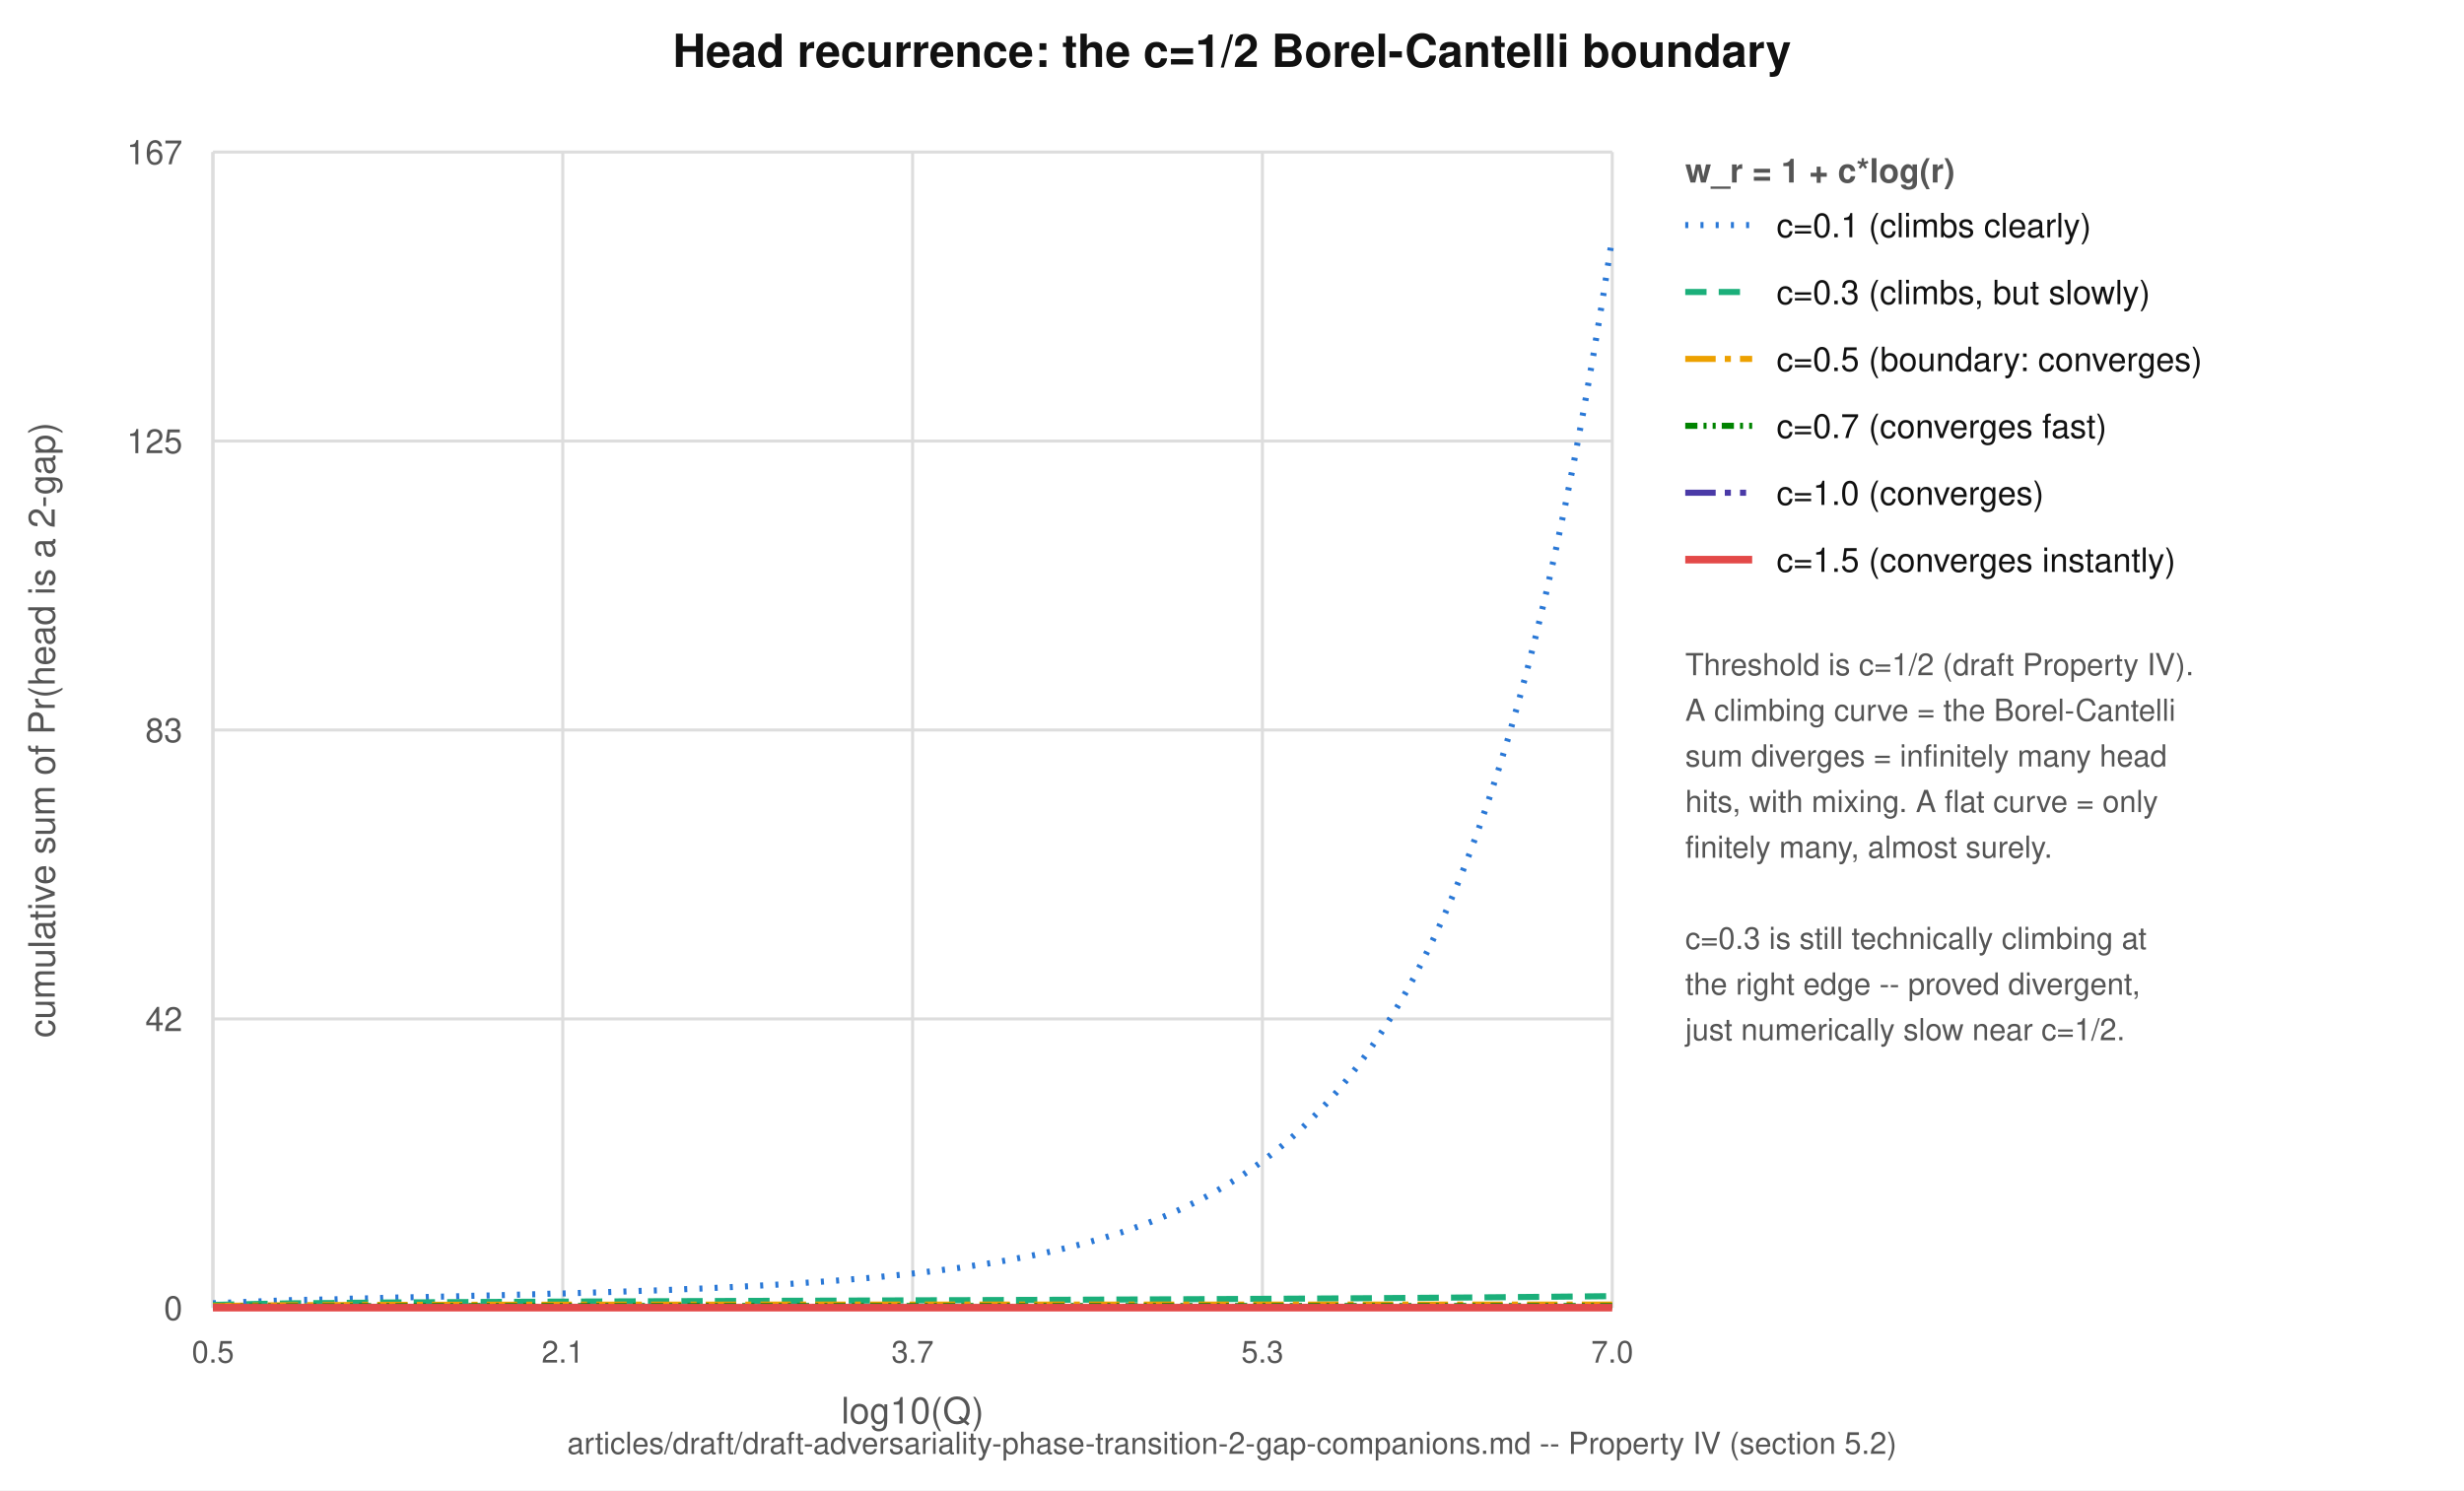
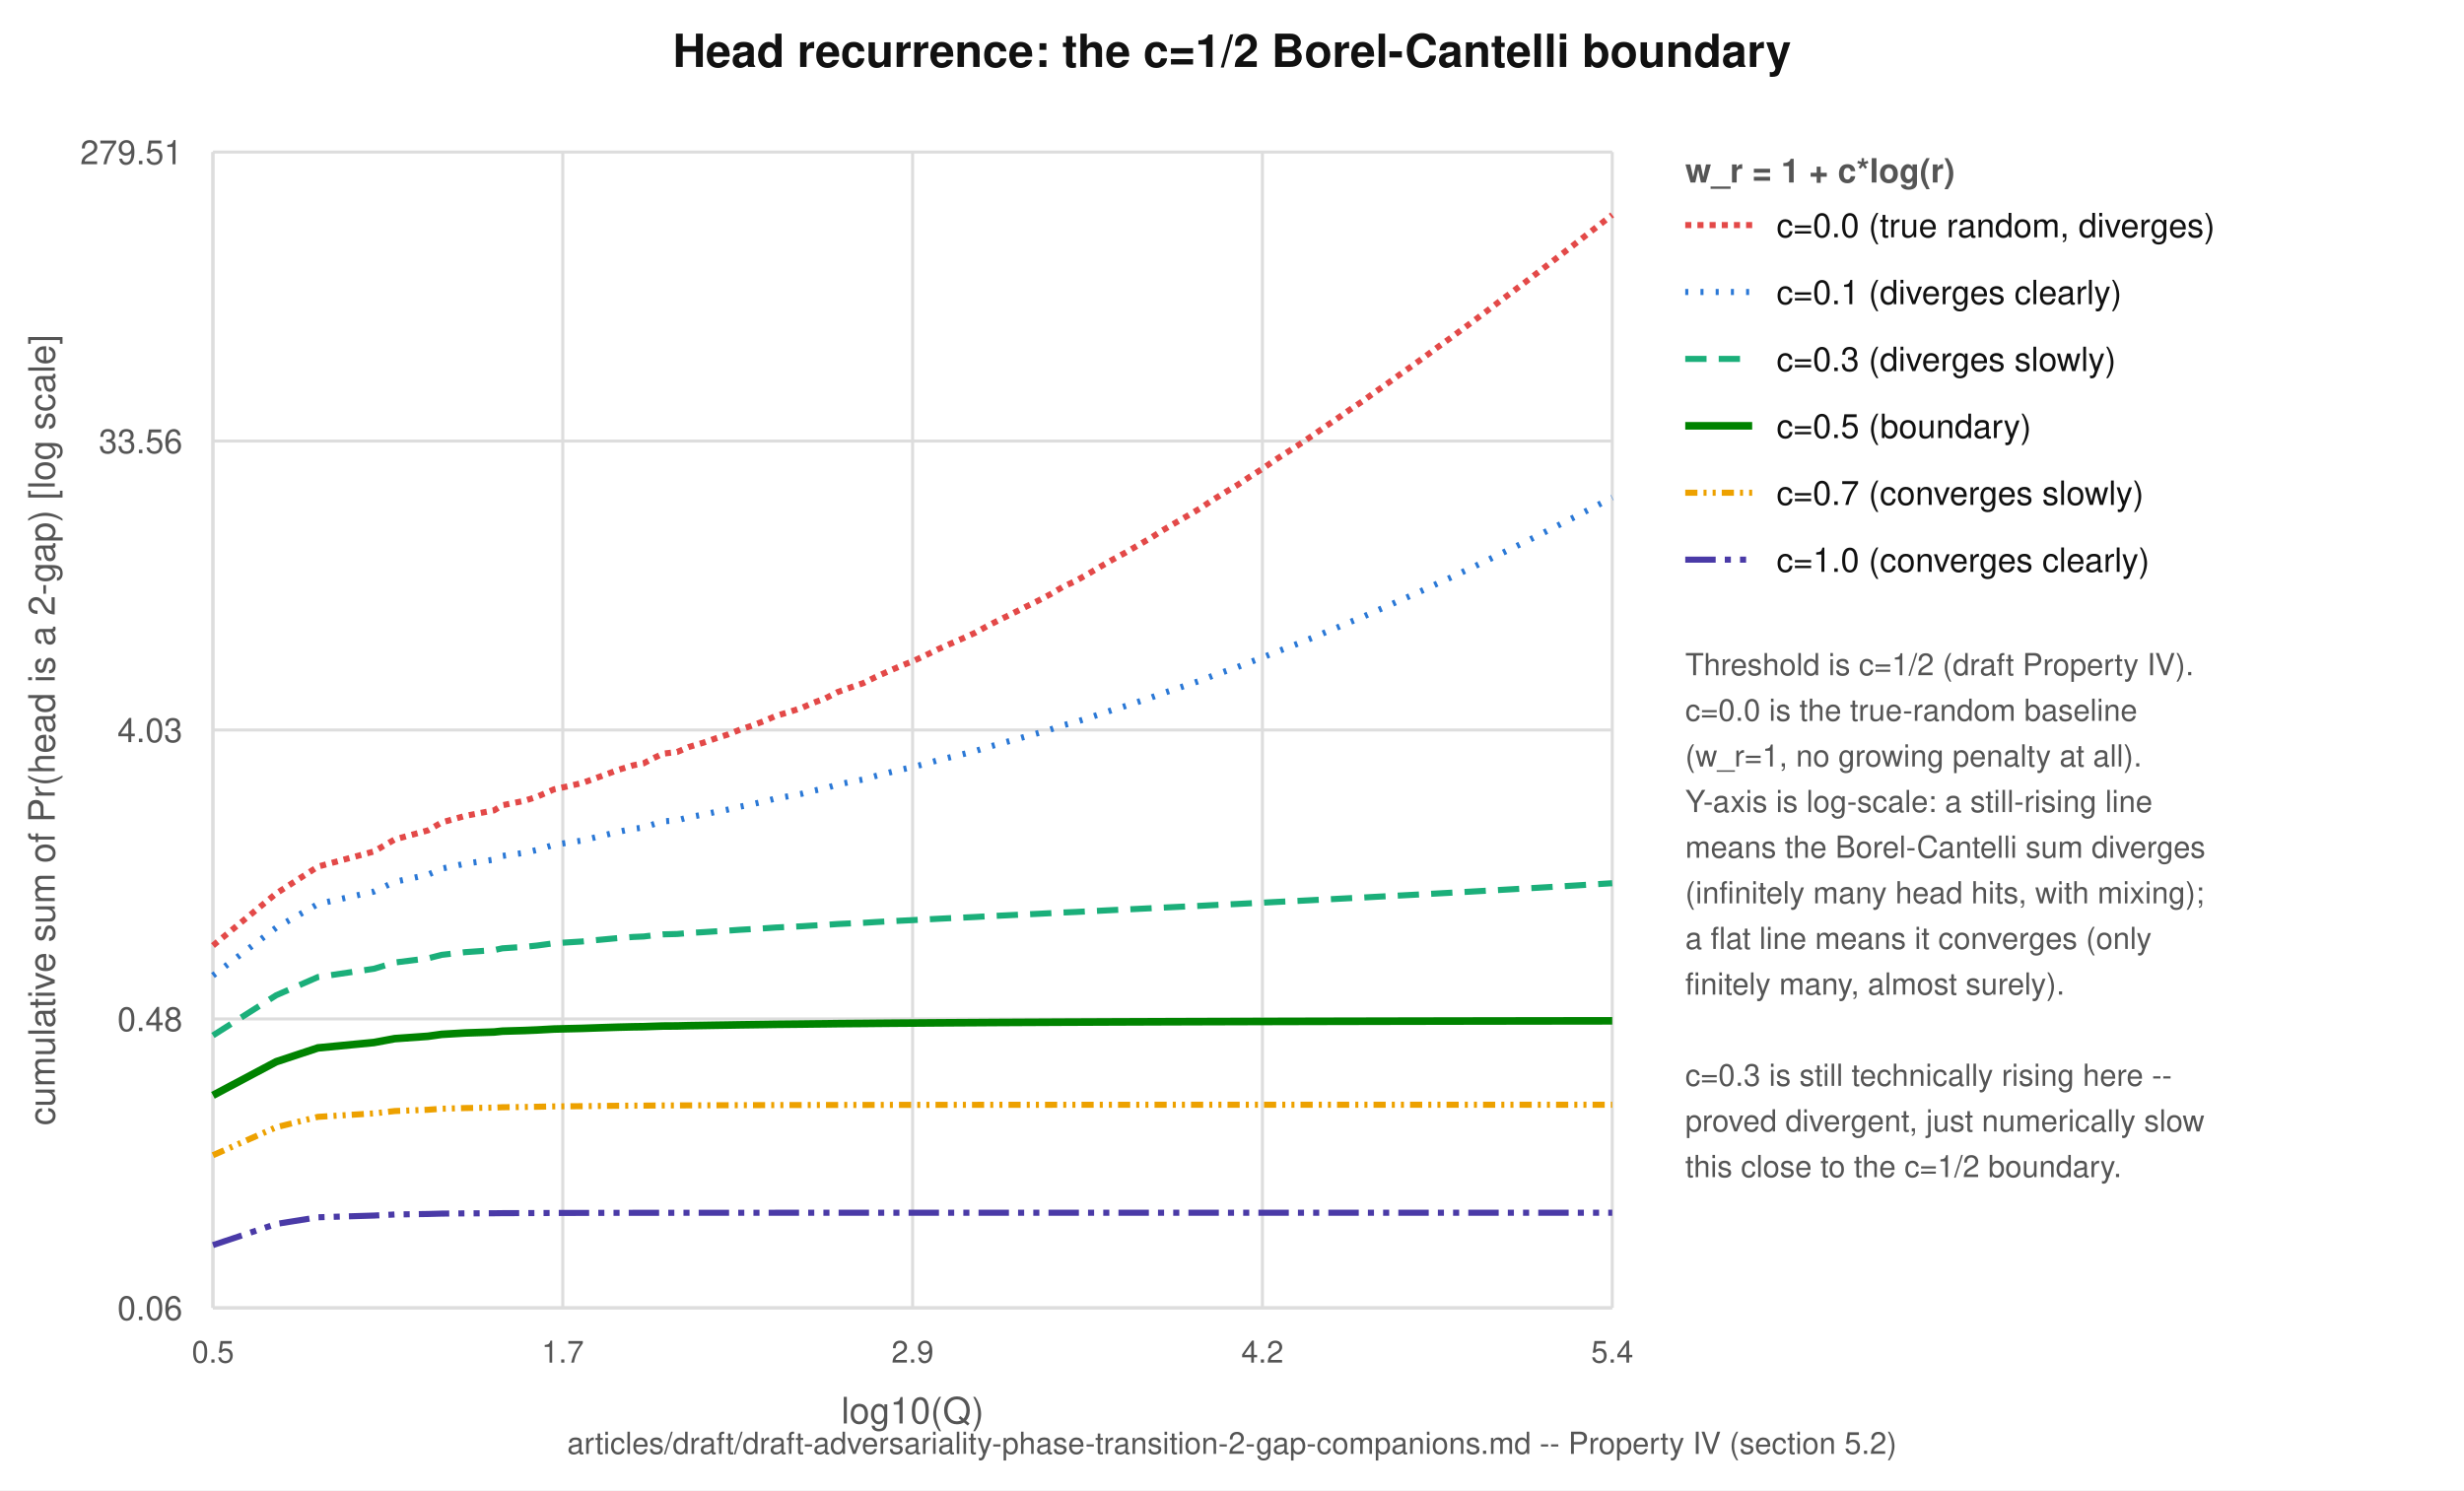
<svg xmlns="http://www.w3.org/2000/svg" width="810" height="490" viewBox="0 0 810 490">
  <defs>
    <marker id="arrowhead" markerWidth="10" markerHeight="8" refX="9" refY="4" orient="auto">
      <path d="M0,0 L10,4 L0,8 Z" fill="#222" />
    </marker>
  </defs>
  <rect x="0" y="0" width="810" height="490" fill="white" />
  <line x1="70" y1="50" x2="70" y2="430" stroke="#dddddd" stroke-width="1" />
  <line x1="70" y1="430" x2="530" y2="430" stroke="#dddddd" stroke-width="1" />
  <line x1="70" y1="430.0" x2="530" y2="430.0" stroke="#dddddd" stroke-width="1" />
-   <text x="60" y="434.0" font-family="Helvetica, Arial, sans-serif" font-size="11" font-weight="normal" font-style="normal" fill="#555555" text-anchor="end">0</text>
+   <text x="60" y="434.0" font-family="Helvetica, Arial, sans-serif" font-size="11" font-weight="normal" font-style="normal" fill="#555555" text-anchor="end">0.06</text>
  <line x1="70" y1="335.0" x2="530" y2="335.0" stroke="#dddddd" stroke-width="1" />
-   <text x="60" y="339.0" font-family="Helvetica, Arial, sans-serif" font-size="11" font-weight="normal" font-style="normal" fill="#555555" text-anchor="end">42</text>
+   <text x="60" y="339.0" font-family="Helvetica, Arial, sans-serif" font-size="11" font-weight="normal" font-style="normal" fill="#555555" text-anchor="end">0.48</text>
  <line x1="70" y1="240.0" x2="530" y2="240.0" stroke="#dddddd" stroke-width="1" />
-   <text x="60" y="244.0" font-family="Helvetica, Arial, sans-serif" font-size="11" font-weight="normal" font-style="normal" fill="#555555" text-anchor="end">83</text>
+   <text x="60" y="244.0" font-family="Helvetica, Arial, sans-serif" font-size="11" font-weight="normal" font-style="normal" fill="#555555" text-anchor="end">4.03</text>
  <line x1="70" y1="145.0" x2="530" y2="145.0" stroke="#dddddd" stroke-width="1" />
-   <text x="60" y="149.0" font-family="Helvetica, Arial, sans-serif" font-size="11" font-weight="normal" font-style="normal" fill="#555555" text-anchor="end">125</text>
+   <text x="60" y="149.0" font-family="Helvetica, Arial, sans-serif" font-size="11" font-weight="normal" font-style="normal" fill="#555555" text-anchor="end">33.56</text>
  <line x1="70" y1="50.0" x2="530" y2="50.0" stroke="#dddddd" stroke-width="1" />
-   <text x="60" y="54.0" font-family="Helvetica, Arial, sans-serif" font-size="11" font-weight="normal" font-style="normal" fill="#555555" text-anchor="end">167</text>
+   <text x="60" y="54.0" font-family="Helvetica, Arial, sans-serif" font-size="11" font-weight="normal" font-style="normal" fill="#555555" text-anchor="end">279.51</text>
  <line x1="70.0" y1="50" x2="70.0" y2="430" stroke="#dddddd" stroke-width="1" />
  <text x="70.0" y="448" font-family="Helvetica, Arial, sans-serif" font-size="10" font-weight="normal" font-style="normal" fill="#555555" text-anchor="middle">0.5</text>
  <line x1="185.0" y1="50" x2="185.0" y2="430" stroke="#dddddd" stroke-width="1" />
-   <text x="185.0" y="448" font-family="Helvetica, Arial, sans-serif" font-size="10" font-weight="normal" font-style="normal" fill="#555555" text-anchor="middle">2.1</text>
+   <text x="185.0" y="448" font-family="Helvetica, Arial, sans-serif" font-size="10" font-weight="normal" font-style="normal" fill="#555555" text-anchor="middle">1.7</text>
  <line x1="300.0" y1="50" x2="300.0" y2="430" stroke="#dddddd" stroke-width="1" />
-   <text x="300.0" y="448" font-family="Helvetica, Arial, sans-serif" font-size="10" font-weight="normal" font-style="normal" fill="#555555" text-anchor="middle">3.7</text>
+   <text x="300.0" y="448" font-family="Helvetica, Arial, sans-serif" font-size="10" font-weight="normal" font-style="normal" fill="#555555" text-anchor="middle">2.9</text>
  <line x1="415.0" y1="50" x2="415.0" y2="430" stroke="#dddddd" stroke-width="1" />
-   <text x="415.0" y="448" font-family="Helvetica, Arial, sans-serif" font-size="10" font-weight="normal" font-style="normal" fill="#555555" text-anchor="middle">5.3</text>
+   <text x="415.0" y="448" font-family="Helvetica, Arial, sans-serif" font-size="10" font-weight="normal" font-style="normal" fill="#555555" text-anchor="middle">4.2</text>
  <line x1="530.0" y1="50" x2="530.0" y2="430" stroke="#dddddd" stroke-width="1" />
-   <text x="530.0" y="448" font-family="Helvetica, Arial, sans-serif" font-size="10" font-weight="normal" font-style="normal" fill="#555555" text-anchor="middle">7.0</text>
+   <text x="530.0" y="448" font-family="Helvetica, Arial, sans-serif" font-size="10" font-weight="normal" font-style="normal" fill="#555555" text-anchor="middle">5.4</text>
  <text x="300.0" y="468" font-family="Helvetica, Arial, sans-serif" font-size="12" font-weight="normal" font-style="normal" fill="#555555" text-anchor="middle">log10(Q)</text>
-   <text x="18" y="240.0" font-family="Helvetica, Arial, sans-serif" font-size="12" font-weight="normal" font-style="normal" fill="#555555" text-anchor="middle" transform="rotate(-90 18 240.0)">cumulative sum of Pr(head is a 2-gap)</text>
-   <polyline points="70.0,428.482 85.751,427.844 96.125,427.435 110.062,427.19 115.213,426.982 123.484,426.821 126.914,426.675 132.805,426.551 139.952,426.448 142.009,426.351 147.464,426.266 150.629,426.187 154.84,426.04 158.545,425.974 161.852,425.913 165.772,425.798 167.56,425.745 170.852,425.643 174.527,425.548 177.181,425.504 179.032,425.42 181.889,425.298 185.49,425.262 188.274,425.155 192.029,425.056 195.021,424.962 198.073,424.873 201.144,424.761 203.668,424.682 207.225,424.556 209.978,424.438 213.105,424.348 216.483,424.241 219.203,424.12 222.296,424.005 225.375,423.842 229.014,423.704 231.732,423.607 234.921,423.436 238.164,423.275 241.019,423.135 244.216,422.989 247.243,422.824 250.298,422.644 253.454,422.471 256.657,422.296 259.69,422.118 262.81,421.889 265.858,421.681 268.925,421.473 272.156,421.24 275.239,421.018 278.33,420.774 281.422,420.488 284.624,420.251 287.666,419.97 290.692,419.668 293.797,419.354 296.973,419.042 300.006,418.715 303.208,418.358 306.224,417.973 309.368,417.591 312.522,417.2 315.547,416.806 318.66,416.327 321.793,415.867 324.896,415.41 327.984,414.881 331.103,414.355 334.194,413.76 337.312,413.183 340.42,412.578 343.541,411.914 346.621,411.209 349.744,410.488 352.839,409.717 355.954,408.945 359.061,408.064 362.164,407.186 365.277,406.225 368.381,405.257 371.49,404.212 374.601,403.087 377.71,401.952 380.811,400.722 383.92,399.437 387.027,398.068 390.14,396.609 393.248,395.096 396.354,393.511 399.463,391.803 402.571,390.014 405.676,388.115 408.785,386.129 411.892,383.993 415.001,381.767 418.108,379.406 421.217,376.899 424.324,374.256 427.432,371.431 430.541,368.442 433.649,365.322 436.757,361.998 439.865,358.49 442.973,354.726 446.082,350.773 449.189,346.602 452.298,342.143 455.406,337.437 458.514,332.434 461.623,327.171 464.73,321.559 467.838,315.565 470.946,309.268 474.054,302.56 477.162,295.454 480.27,287.92 483.378,279.898 486.486,271.381 489.595,262.375 492.703,252.763 495.811,242.579 498.919,231.73 502.027,220.27 505.135,208.046 508.243,195.066 511.351,181.262 514.46,166.582 517.568,151.025 520.676,134.468 523.784,116.807 526.892,98.095 530.0,78.148" fill="none" stroke="#2a78d6" stroke-width="2" stroke-dasharray="1,4" />
-   <polyline points="70.0,429.022 85.751,428.687 96.125,428.499 110.062,428.405 115.213,428.33 123.484,428.279 126.914,428.234 132.805,428.198 139.952,428.172 142.009,428.147 147.464,428.127 150.629,428.109 154.84,428.077 158.545,428.063 161.852,428.052 165.772,428.03 167.56,428.02 170.852,428.002 174.527,427.986 177.181,427.979 179.032,427.966 181.889,427.947 185.49,427.942 188.274,427.927 192.029,427.914 195.021,427.901 198.073,427.89 201.144,427.877 203.668,427.868 207.225,427.854 209.978,427.841 213.105,427.832 216.483,427.822 219.203,427.81 222.296,427.8 225.375,427.785 229.014,427.774 231.732,427.766 234.921,427.753 238.164,427.741 241.019,427.731 244.216,427.721 247.243,427.71 250.298,427.699 253.454,427.688 256.657,427.678 259.69,427.668 262.81,427.656 265.858,427.645 268.925,427.634 272.156,427.623 275.239,427.613 278.33,427.602 281.422,427.59 284.624,427.581 287.666,427.57 290.692,427.558 293.797,427.547 296.973,427.536 300.006,427.525 303.208,427.514 306.224,427.502 309.368,427.491 312.522,427.48 315.547,427.469 318.66,427.457 321.793,427.445 324.896,427.434 327.984,427.422 331.103,427.41 334.194,427.397 337.312,427.386 340.42,427.374 343.541,427.361 346.621,427.348 349.744,427.336 352.839,427.323 355.954,427.31 359.061,427.297 362.164,427.284 365.277,427.27 368.381,427.257 371.49,427.243 374.601,427.229 377.71,427.215 380.811,427.201 383.92,427.186 387.027,427.172 390.14,427.156 393.248,427.141 396.354,427.126 399.463,427.111 402.571,427.095 405.676,427.079 408.785,427.063 411.892,427.046 415.001,427.03 418.108,427.013 421.217,426.995 424.324,426.978 427.432,426.96 430.541,426.941 433.649,426.923 436.757,426.904 439.865,426.885 442.973,426.866 446.082,426.846 449.189,426.826 452.298,426.805 455.406,426.785 458.514,426.763 461.623,426.742 464.73,426.72 467.838,426.697 470.946,426.674 474.054,426.651 477.162,426.627 480.27,426.603 483.378,426.578 486.486,426.553 489.595,426.527 492.703,426.501 495.811,426.475 498.919,426.447 502.027,426.419 505.135,426.391 508.243,426.362 511.351,426.332 514.46,426.302 517.568,426.271 520.676,426.24 523.784,426.208 526.892,426.175 530.0,426.141" fill="none" stroke="#1baf7a" stroke-width="2" stroke-dasharray="7,4" />
-   <polyline points="70.0,429.37 85.751,429.194 96.125,429.107 110.062,429.071 115.213,429.045 123.484,429.028 126.914,429.014 132.805,429.004 139.952,428.997 142.009,428.991 147.464,428.986 150.629,428.982 154.84,428.975 158.545,428.972 161.852,428.97 165.772,428.966 167.56,428.964 170.852,428.961 174.527,428.958 177.181,428.957 179.032,428.955 181.889,428.952 185.49,428.951 188.274,428.949 192.029,428.948 195.021,428.946 198.073,428.945 201.144,428.943 203.668,428.942 207.225,428.94 209.978,428.939 213.105,428.938 216.483,428.937 219.203,428.936 222.296,428.935 225.375,428.934 229.014,428.933 231.732,428.932 234.921,428.931 238.164,428.93 241.019,428.93 244.216,428.929 247.243,428.928 250.298,428.927 253.454,428.927 256.657,428.926 259.69,428.926 262.81,428.925 265.858,428.924 268.925,428.924 272.156,428.923 275.239,428.923 278.33,428.922 281.422,428.922 284.624,428.922 287.666,428.921 290.692,428.921 293.797,428.92 296.973,428.92 300.006,428.92 303.208,428.919 306.224,428.919 309.368,428.918 312.522,428.918 315.547,428.918 318.66,428.918 321.793,428.917 324.896,428.917 327.984,428.917 331.103,428.916 334.194,428.916 337.312,428.916 340.42,428.916 343.541,428.915 346.621,428.915 349.744,428.915 352.839,428.915 355.954,428.915 359.061,428.914 362.164,428.914 365.277,428.914 368.381,428.914 371.49,428.914 374.601,428.913 377.71,428.913 380.811,428.913 383.92,428.913 387.027,428.913 390.14,428.913 393.248,428.913 396.354,428.912 399.463,428.912 402.571,428.912 405.676,428.912 408.785,428.912 411.892,428.912 415.001,428.912 418.108,428.911 421.217,428.911 424.324,428.911 427.432,428.911 430.541,428.911 433.649,428.911 436.757,428.911 439.865,428.911 442.973,428.911 446.082,428.91 449.189,428.91 452.298,428.91 455.406,428.91 458.514,428.91 461.623,428.91 464.73,428.91 467.838,428.91 470.946,428.91 474.054,428.91 477.162,428.91 480.27,428.91 483.378,428.909 486.486,428.909 489.595,428.909 492.703,428.909 495.811,428.909 498.919,428.909 502.027,428.909 505.135,428.909 508.243,428.909 511.351,428.909 514.46,428.909 517.568,428.909 520.676,428.909 523.784,428.909 526.892,428.909 530.0,428.908" fill="none" stroke="#eda100" stroke-width="2" stroke-dasharray="10,3,2,3" />
-   <polyline points="70.0,429.594 85.751,429.501 96.125,429.462 110.062,429.448 115.213,429.438 123.484,429.433 126.914,429.429 132.805,429.426 139.952,429.424 142.009,429.422 147.464,429.421 150.629,429.42 154.84,429.419 158.545,429.418 161.852,429.418 165.772,429.417 167.56,429.417 170.852,429.416 174.527,429.416 177.181,429.416 179.032,429.415 181.889,429.415 185.49,429.415 188.274,429.414 192.029,429.414 195.021,429.414 198.073,429.414 201.144,429.414 203.668,429.414 207.225,429.413 209.978,429.413 213.105,429.413 216.483,429.413 219.203,429.413 222.296,429.413 225.375,429.413 229.014,429.413 231.732,429.413 234.921,429.412 238.164,429.412 241.019,429.412 244.216,429.412 247.243,429.412 250.298,429.412 253.454,429.412 256.657,429.412 259.69,429.412 262.81,429.412 265.858,429.412 268.925,429.412 272.156,429.412 275.239,429.412 278.33,429.412 281.422,429.412 284.624,429.412 287.666,429.412 290.692,429.412 293.797,429.412 296.973,429.412 300.006,429.412 303.208,429.412 306.224,429.412 309.368,429.412 312.522,429.412 315.547,429.412 318.66,429.412 321.793,429.412 324.896,429.412 327.984,429.412 331.103,429.412 334.194,429.412 337.312,429.412 340.42,429.412 343.541,429.412 346.621,429.412 349.744,429.412 352.839,429.412 355.954,429.412 359.061,429.412 362.164,429.412 365.277,429.412 368.381,429.412 371.49,429.412 374.601,429.412 377.71,429.412 380.811,429.412 383.92,429.412 387.027,429.412 390.14,429.412 393.248,429.412 396.354,429.412 399.463,429.412 402.571,429.412 405.676,429.412 408.785,429.412 411.892,429.412 415.001,429.412 418.108,429.412 421.217,429.412 424.324,429.412 427.432,429.412 430.541,429.412 433.649,429.412 436.757,429.412 439.865,429.412 442.973,429.412 446.082,429.412 449.189,429.412 452.298,429.412 455.406,429.412 458.514,429.412 461.623,429.412 464.73,429.412 467.838,429.412 470.946,429.412 474.054,429.412 477.162,429.412 480.27,429.412 483.378,429.412 486.486,429.412 489.595,429.412 492.703,429.412 495.811,429.412 498.919,429.412 502.027,429.412 505.135,429.412 508.243,429.412 511.351,429.412 514.46,429.412 517.568,429.412 520.676,429.412 523.784,429.412 526.892,429.412 530.0,429.412" fill="none" stroke="#008300" stroke-width="2" stroke-dasharray="4,2,1,2,1,2" />
-   <polyline points="70.0,429.79 85.751,429.755 96.125,429.742 110.062,429.739 115.213,429.737 123.484,429.736 126.914,429.735 132.805,429.735 139.952,429.735 142.009,429.734 147.464,429.734 150.629,429.734 154.84,429.734 158.545,429.734 161.852,429.734 165.772,429.734 167.56,429.734 170.852,429.734 174.527,429.734 177.181,429.734 179.032,429.734 181.889,429.734 185.49,429.734 188.274,429.734 192.029,429.734 195.021,429.734 198.073,429.734 201.144,429.734 203.668,429.734 207.225,429.734 209.978,429.734 213.105,429.734 216.483,429.734 219.203,429.734 222.296,429.734 225.375,429.734 229.014,429.734 231.732,429.734 234.921,429.734 238.164,429.734 241.019,429.734 244.216,429.734 247.243,429.734 250.298,429.734 253.454,429.734 256.657,429.734 259.69,429.734 262.81,429.734 265.858,429.734 268.925,429.734 272.156,429.734 275.239,429.734 278.33,429.734 281.422,429.734 284.624,429.734 287.666,429.734 290.692,429.734 293.797,429.734 296.973,429.734 300.006,429.734 303.208,429.734 306.224,429.734 309.368,429.734 312.522,429.734 315.547,429.734 318.66,429.734 321.793,429.734 324.896,429.734 327.984,429.734 331.103,429.734 334.194,429.734 337.312,429.734 340.42,429.734 343.541,429.734 346.621,429.734 349.744,429.734 352.839,429.734 355.954,429.734 359.061,429.734 362.164,429.734 365.277,429.734 368.381,429.734 371.49,429.734 374.601,429.734 377.71,429.734 380.811,429.734 383.92,429.734 387.027,429.734 390.14,429.734 393.248,429.734 396.354,429.734 399.463,429.734 402.571,429.734 405.676,429.734 408.785,429.734 411.892,429.734 415.001,429.734 418.108,429.734 421.217,429.734 424.324,429.734 427.432,429.734 430.541,429.734 433.649,429.734 436.757,429.734 439.865,429.734 442.973,429.734 446.082,429.734 449.189,429.734 452.298,429.734 455.406,429.734 458.514,429.734 461.623,429.734 464.73,429.734 467.838,429.734 470.946,429.734 474.054,429.734 477.162,429.734 480.27,429.734 483.378,429.734 486.486,429.734 489.595,429.734 492.703,429.734 495.811,429.734 498.919,429.734 502.027,429.734 505.135,429.734 508.243,429.734 511.351,429.734 514.46,429.734 517.568,429.734 520.676,429.734 523.784,429.734 526.892,429.734 530.0,429.734" fill="none" stroke="#4a3aa7" stroke-width="2" stroke-dasharray="10,3,2,3,2,3" />
-   <polyline points="70.0,429.93 85.751,429.923 96.125,429.921 110.062,429.921 115.213,429.921 123.484,429.921 126.914,429.921 132.805,429.921 139.952,429.921 142.009,429.921 147.464,429.921 150.629,429.921 154.84,429.921 158.545,429.921 161.852,429.921 165.772,429.921 167.56,429.921 170.852,429.921 174.527,429.921 177.181,429.921 179.032,429.921 181.889,429.921 185.49,429.921 188.274,429.921 192.029,429.921 195.021,429.921 198.073,429.921 201.144,429.921 203.668,429.921 207.225,429.921 209.978,429.921 213.105,429.921 216.483,429.921 219.203,429.921 222.296,429.921 225.375,429.921 229.014,429.921 231.732,429.921 234.921,429.921 238.164,429.921 241.019,429.921 244.216,429.921 247.243,429.921 250.298,429.921 253.454,429.921 256.657,429.921 259.69,429.921 262.81,429.921 265.858,429.921 268.925,429.921 272.156,429.921 275.239,429.921 278.33,429.921 281.422,429.921 284.624,429.921 287.666,429.921 290.692,429.921 293.797,429.921 296.973,429.921 300.006,429.921 303.208,429.921 306.224,429.921 309.368,429.921 312.522,429.921 315.547,429.921 318.66,429.921 321.793,429.921 324.896,429.921 327.984,429.921 331.103,429.921 334.194,429.921 337.312,429.921 340.42,429.921 343.541,429.921 346.621,429.921 349.744,429.921 352.839,429.921 355.954,429.921 359.061,429.921 362.164,429.921 365.277,429.921 368.381,429.921 371.49,429.921 374.601,429.921 377.71,429.921 380.811,429.921 383.92,429.921 387.027,429.921 390.14,429.921 393.248,429.921 396.354,429.921 399.463,429.921 402.571,429.921 405.676,429.921 408.785,429.921 411.892,429.921 415.001,429.921 418.108,429.921 421.217,429.921 424.324,429.921 427.432,429.921 430.541,429.921 433.649,429.921 436.757,429.921 439.865,429.921 442.973,429.921 446.082,429.921 449.189,429.921 452.298,429.921 455.406,429.921 458.514,429.921 461.623,429.921 464.73,429.921 467.838,429.921 470.946,429.921 474.054,429.921 477.162,429.921 480.27,429.921 483.378,429.921 486.486,429.921 489.595,429.921 492.703,429.921 495.811,429.921 498.919,429.921 502.027,429.921 505.135,429.921 508.243,429.921 511.351,429.921 514.46,429.921 517.568,429.921 520.676,429.921 523.784,429.921 526.892,429.921 530.0,429.921" fill="none" stroke="#e34948" stroke-width="2.5" />
+   <text x="18" y="240.0" font-family="Helvetica, Arial, sans-serif" font-size="12" font-weight="normal" font-style="normal" fill="#555555" text-anchor="middle" transform="rotate(-90 18 240.0)">cumulative sum of Pr(head is a 2-gap) [log scale]</text>
+   <polyline points="70.0,310.887 90.813,293.744 104.523,284.927 122.939,279.943 129.745,276 140.676,273.008 145.208,270.406 152.992,268.23 162.437,266.425 165.154,264.755 172.363,263.297 176.546,261.961 182.11,259.52 187.006,258.443 191.375,257.444 196.556,255.584 198.919,254.725 203.269,253.106 208.126,251.628 211.633,250.945 214.078,249.636 217.853,247.799 222.612,247.239 226.291,245.64 231.253,244.167 235.207,242.792 239.24,241.503 243.297,239.893 246.633,238.775 251.333,237.019 254.97,235.393 259.104,234.173 263.566,232.742 267.161,231.138 271.249,229.637 275.317,227.548 280.126,225.83 283.717,224.624 287.931,222.552 292.217,220.633 295.99,219.008 300.214,217.335 304.214,215.487 308.251,213.506 312.422,211.657 316.654,209.819 320.662,207.992 324.784,205.703 328.812,203.671 332.865,201.694 337.135,199.539 341.209,197.534 345.293,195.39 349.379,192.959 353.61,190.997 357.63,188.731 361.629,186.374 365.732,184.003 369.928,181.718 373.936,179.394 378.167,176.941 382.154,174.396 386.308,171.947 390.475,169.531 394.474,167.178 398.587,164.417 402.726,161.871 406.827,159.427 410.907,156.705 415.029,154.101 419.114,151.273 423.234,148.637 427.341,145.982 431.465,143.185 435.536,140.339 439.662,137.549 443.752,134.688 447.868,131.946 451.974,128.952 456.074,126.095 460.187,123.11 464.289,120.234 468.398,117.266 472.509,114.217 476.617,111.282 480.715,108.247 484.823,105.222 488.929,102.148 493.042,99.03 497.15,95.952 501.254,92.879 505.362,89.728 509.469,86.587 513.572,83.417 517.68,80.265 521.786,77.043 525.894,73.853 530.0,70.639" fill="none" stroke="#e34948" stroke-width="2" stroke-dasharray="2,2" />
+   <polyline points="70.0,320.735 90.813,304.997 104.523,297.224 122.939,293.124 129.745,289.929 140.676,287.595 145.208,285.582 152.992,283.942 162.437,282.628 165.154,281.416 172.363,280.384 176.546,279.448 182.11,277.75 187.006,277.015 191.375,276.344 196.556,275.1 198.919,274.533 203.269,273.467 208.126,272.506 211.633,272.068 214.078,271.233 217.853,270.061 222.612,269.711 226.291,268.716 231.253,267.807 235.207,266.966 239.24,266.182 243.297,265.207 246.633,264.539 251.333,263.491 254.97,262.528 259.104,261.808 263.566,260.971 267.161,260.037 271.249,259.168 275.317,257.963 280.126,256.975 283.717,256.287 287.931,255.108 292.217,254.016 295.99,253.096 300.214,252.152 304.214,251.11 308.251,249.997 312.422,248.957 316.654,247.927 320.662,246.903 324.784,245.622 328.812,244.483 332.865,243.377 337.135,242.171 341.209,241.049 345.293,239.846 349.379,238.482 353.61,237.379 357.63,236.105 361.629,234.775 365.732,233.434 369.928,232.139 373.936,230.819 378.167,229.422 382.154,227.967 386.308,226.563 390.475,225.173 394.474,223.816 398.587,222.216 402.726,220.734 406.827,219.307 410.907,217.712 415.029,216.178 419.114,214.507 423.234,212.94 427.341,211.357 431.465,209.681 435.536,207.968 439.662,206.28 443.752,204.542 447.868,202.869 451.974,201.033 456.074,199.272 460.187,197.424 464.289,195.636 468.398,193.781 472.509,191.867 476.617,190.016 480.715,188.093 484.823,186.168 488.929,184.203 493.042,182.201 497.15,180.216 501.254,178.225 505.362,176.175 509.469,174.124 513.572,172.044 517.68,169.968 521.786,167.837 525.894,165.72 530.0,163.577" fill="none" stroke="#2a78d6" stroke-width="2" stroke-dasharray="1,4" />
+   <polyline points="70.0,340.429 90.813,327.214 104.523,321.233 122.939,318.507 129.745,316.463 140.676,315.09 145.208,313.934 152.992,313.045 162.437,312.386 165.154,311.786 172.363,311.304 176.546,310.879 182.11,310.123 187.006,309.813 191.375,309.539 196.556,309.039 198.919,308.819 203.269,308.41 208.126,308.055 211.633,307.899 214.078,307.605 217.853,307.198 222.612,307.083 226.291,306.759 231.253,306.472 235.207,306.213 239.24,305.978 243.297,305.691 246.633,305.502 251.333,305.209 254.97,304.948 259.104,304.757 263.566,304.54 267.161,304.305 271.249,304.091 275.317,303.801 280.126,303.569 283.717,303.412 287.931,303.148 292.217,302.909 295.99,302.713 300.214,302.515 304.214,302.302 308.251,302.079 312.422,301.875 316.654,301.677 320.662,301.484 324.784,301.248 328.812,301.042 332.865,300.845 337.135,300.635 341.209,300.444 345.293,300.242 349.379,300.017 353.61,299.838 357.63,299.635 361.629,299.426 365.732,299.219 369.928,299.022 373.936,298.825 378.167,298.619 382.154,298.407 386.308,298.205 390.475,298.008 394.474,297.819 398.587,297.597 402.726,297.395 406.827,297.202 410.907,296.989 415.029,296.786 419.114,296.566 423.234,296.363 427.341,296.159 431.465,295.945 435.536,295.728 439.662,295.516 443.752,295.299 447.868,295.092 451.974,294.865 456.074,294.649 460.187,294.424 464.289,294.207 468.398,293.983 472.509,293.752 476.617,293.53 480.715,293.3 484.823,293.07 488.929,292.836 493.042,292.597 497.15,292.362 501.254,292.125 505.362,291.882 509.469,291.639 513.572,291.392 517.68,291.145 521.786,290.892 525.894,290.64 530.0,290.385" fill="none" stroke="#1baf7a" stroke-width="2" stroke-dasharray="7,4" />
+   <polyline points="70.0,360.124 90.813,349.075 104.523,344.529 122.939,342.753 129.745,341.484 140.676,340.706 145.208,340.072 152.992,339.615 162.437,339.304 165.154,339.026 172.363,338.816 176.546,338.638 182.11,338.33 187.006,338.211 191.375,338.109 196.556,337.93 198.919,337.853 203.269,337.714 208.126,337.599 211.633,337.551 214.078,337.461 217.853,337.339 222.612,337.307 226.291,337.217 231.253,337.141 235.207,337.075 239.24,337.017 243.297,336.948 246.633,336.904 251.333,336.838 254.97,336.782 259.104,336.742 263.566,336.699 267.161,336.653 271.249,336.613 275.317,336.56 280.126,336.52 283.717,336.493 287.931,336.451 292.217,336.413 295.99,336.384 300.214,336.355 304.214,336.325 308.251,336.295 312.422,336.268 316.654,336.243 320.662,336.219 324.784,336.192 328.812,336.168 332.865,336.147 337.135,336.125 341.209,336.106 345.293,336.086 349.379,336.064 353.61,336.048 357.63,336.03 361.629,336.013 365.732,335.996 369.928,335.98 373.936,335.965 378.167,335.95 382.154,335.935 386.308,335.921 390.475,335.908 394.474,335.896 398.587,335.883 402.726,335.871 406.827,335.86 410.907,335.848 415.029,335.837 419.114,335.826 423.234,335.816 427.341,335.806 431.465,335.797 435.536,335.787 439.662,335.778 443.752,335.769 447.868,335.761 451.974,335.752 456.074,335.744 460.187,335.736 464.289,335.728 468.398,335.721 472.509,335.714 476.617,335.707 480.715,335.7 484.823,335.693 488.929,335.687 493.042,335.68 497.15,335.674 501.254,335.668 505.362,335.662 509.469,335.657 513.572,335.651 517.68,335.646 521.786,335.64 525.894,335.635 530.0,335.63" fill="none" stroke="#008300" stroke-width="2.5" />
+   <polyline points="70.0,379.819 90.813,370.617 104.523,367.198 122.939,366.062 129.745,365.292 140.676,364.864 145.208,364.528 152.992,364.303 162.437,364.162 165.154,364.039 172.363,363.953 176.546,363.882 182.11,363.764 187.006,363.721 191.375,363.686 196.556,363.625 198.919,363.6 203.269,363.557 208.126,363.522 211.633,363.508 214.078,363.483 217.853,363.45 222.612,363.441 226.291,363.419 231.253,363.401 235.207,363.385 239.24,363.372 243.297,363.357 246.633,363.348 251.333,363.335 254.97,363.324 259.104,363.317 263.566,363.309 267.161,363.301 271.249,363.295 275.317,363.286 280.126,363.28 283.717,363.276 287.931,363.27 292.217,363.265 295.99,363.261 300.214,363.258 304.214,363.254 308.251,363.251 312.422,363.248 316.654,363.245 320.662,363.243 324.784,363.24 328.812,363.238 332.865,363.236 337.135,363.234 341.209,363.232 345.293,363.231 349.379,363.229 353.61,363.228 357.63,363.226 361.629,363.225 365.732,363.224 369.928,363.223 373.936,363.222 378.167,363.221 382.154,363.22 386.308,363.22 390.475,363.219 394.474,363.218 398.587,363.218 402.726,363.217 406.827,363.217 410.907,363.216 415.029,363.216 419.114,363.215 423.234,363.215 427.341,363.215 431.465,363.214 435.536,363.214 439.662,363.214 443.752,363.213 447.868,363.213 451.974,363.213 456.074,363.213 460.187,363.213 464.289,363.212 468.398,363.212 472.509,363.212 476.617,363.212 480.715,363.212 484.823,363.212 488.929,363.211 493.042,363.211 497.15,363.211 501.254,363.211 505.362,363.211 509.469,363.211 513.572,363.211 517.68,363.211 521.786,363.211 525.894,363.211 530.0,363.21" fill="none" stroke="#eda100" stroke-width="2" stroke-dasharray="4,2,1,2,1,2" />
+   <polyline points="70.0,409.361 90.813,402.411 104.523,400.219 122.939,399.652 129.745,399.3 140.676,399.133 145.208,399.009 152.992,398.935 162.437,398.895 165.154,398.861 172.363,398.839 176.546,398.822 182.11,398.796 187.006,398.787 191.375,398.781 196.556,398.77 198.919,398.766 203.269,398.758 208.126,398.753 211.633,398.751 214.078,398.748 217.853,398.743 222.612,398.742 226.291,398.74 231.253,398.738 235.207,398.736 239.24,398.735 243.297,398.734 246.633,398.733 251.333,398.732 254.97,398.731 259.104,398.73 263.566,398.73 267.161,398.729 271.249,398.729 275.317,398.728 280.126,398.728 283.717,398.728 287.931,398.728 292.217,398.727 295.99,398.727 300.214,398.727 304.214,398.727 308.251,398.727 312.422,398.727 316.654,398.727 320.662,398.727 324.784,398.727 328.812,398.727 332.865,398.726 337.135,398.726 341.209,398.726 345.293,398.726 349.379,398.726 353.61,398.726 357.63,398.726 361.629,398.726 365.732,398.726 369.928,398.726 373.936,398.726 378.167,398.726 382.154,398.726 386.308,398.726 390.475,398.726 394.474,398.726 398.587,398.726 402.726,398.726 406.827,398.726 410.907,398.726 415.029,398.726 419.114,398.726 423.234,398.726 427.341,398.726 431.465,398.726 435.536,398.726 439.662,398.726 443.752,398.726 447.868,398.726 451.974,398.726 456.074,398.726 460.187,398.726 464.289,398.726 468.398,398.726 472.509,398.726 476.617,398.726 480.715,398.726 484.823,398.726 488.929,398.726 493.042,398.726 497.15,398.726 501.254,398.726 505.362,398.726 509.469,398.726 513.572,398.726 517.68,398.726 521.786,398.726 525.894,398.726 530.0,398.726" fill="none" stroke="#4a3aa7" stroke-width="2" stroke-dasharray="10,3,2,3,2,3" />
  <text x="554" y="60" font-family="Helvetica, Arial, sans-serif" font-size="11" font-weight="bold" font-style="normal" fill="#555555" text-anchor="start">w_r = 1 + c*log(r)</text>
-   <line x1="554" y1="74" x2="576" y2="74" stroke="#2a78d6" stroke-width="2" stroke-dasharray="1,4" />
-   <text x="584" y="78" font-family="Helvetica, Arial, sans-serif" font-size="11" font-weight="normal" font-style="normal" fill="#111111" text-anchor="start">c=0.1 (climbs clearly)</text>
-   <line x1="554" y1="96" x2="576" y2="96" stroke="#1baf7a" stroke-width="2" stroke-dasharray="7,4" />
-   <text x="584" y="100" font-family="Helvetica, Arial, sans-serif" font-size="11" font-weight="normal" font-style="normal" fill="#111111" text-anchor="start">c=0.3 (climbs, but slowly)</text>
-   <line x1="554" y1="118" x2="576" y2="118" stroke="#eda100" stroke-width="2" stroke-dasharray="10,3,2,3" />
-   <text x="584" y="122" font-family="Helvetica, Arial, sans-serif" font-size="11" font-weight="normal" font-style="normal" fill="#111111" text-anchor="start">c=0.5 (boundary: converges)</text>
-   <line x1="554" y1="140" x2="576" y2="140" stroke="#008300" stroke-width="2" stroke-dasharray="4,2,1,2,1,2" />
-   <text x="584" y="144" font-family="Helvetica, Arial, sans-serif" font-size="11" font-weight="normal" font-style="normal" fill="#111111" text-anchor="start">c=0.7 (converges fast)</text>
-   <line x1="554" y1="162" x2="576" y2="162" stroke="#4a3aa7" stroke-width="2" stroke-dasharray="10,3,2,3,2,3" />
-   <text x="584" y="166" font-family="Helvetica, Arial, sans-serif" font-size="11" font-weight="normal" font-style="normal" fill="#111111" text-anchor="start">c=1.0 (converges)</text>
-   <line x1="554" y1="184" x2="576" y2="184" stroke="#e34948" stroke-width="2.5" />
-   <text x="584" y="188" font-family="Helvetica, Arial, sans-serif" font-size="11" font-weight="normal" font-style="normal" fill="#111111" text-anchor="start">c=1.5 (converges instantly)</text>
+   <line x1="554" y1="74" x2="576" y2="74" stroke="#e34948" stroke-width="2" stroke-dasharray="2,2" />
+   <text x="584" y="78" font-family="Helvetica, Arial, sans-serif" font-size="11" font-weight="normal" font-style="normal" fill="#111111" text-anchor="start">c=0.0 (true random, diverges)</text>
+   <line x1="554" y1="96" x2="576" y2="96" stroke="#2a78d6" stroke-width="2" stroke-dasharray="1,4" />
+   <text x="584" y="100" font-family="Helvetica, Arial, sans-serif" font-size="11" font-weight="normal" font-style="normal" fill="#111111" text-anchor="start">c=0.1 (diverges clearly)</text>
+   <line x1="554" y1="118" x2="576" y2="118" stroke="#1baf7a" stroke-width="2" stroke-dasharray="7,4" />
+   <text x="584" y="122" font-family="Helvetica, Arial, sans-serif" font-size="11" font-weight="normal" font-style="normal" fill="#111111" text-anchor="start">c=0.3 (diverges slowly)</text>
+   <line x1="554" y1="140" x2="576" y2="140" stroke="#008300" stroke-width="2.5" />
+   <text x="584" y="144" font-family="Helvetica, Arial, sans-serif" font-size="11" font-weight="normal" font-style="normal" fill="#111111" text-anchor="start">c=0.5 (boundary)</text>
+   <line x1="554" y1="162" x2="576" y2="162" stroke="#eda100" stroke-width="2" stroke-dasharray="4,2,1,2,1,2" />
+   <text x="584" y="166" font-family="Helvetica, Arial, sans-serif" font-size="11" font-weight="normal" font-style="normal" fill="#111111" text-anchor="start">c=0.7 (converges slowly)</text>
+   <line x1="554" y1="184" x2="576" y2="184" stroke="#4a3aa7" stroke-width="2" stroke-dasharray="10,3,2,3,2,3" />
+   <text x="584" y="188" font-family="Helvetica, Arial, sans-serif" font-size="11" font-weight="normal" font-style="normal" fill="#111111" text-anchor="start">c=1.0 (converges clearly)</text>
  <text x="554" y="222" font-family="Helvetica, Arial, sans-serif" font-size="10" font-weight="normal" font-style="normal" fill="#555555" text-anchor="start">Threshold is c=1/2 (draft Property IV).</text>
-   <text x="554" y="237" font-family="Helvetica, Arial, sans-serif" font-size="10" font-weight="normal" font-style="normal" fill="#555555" text-anchor="start">A climbing curve = the Borel-Cantelli</text>
-   <text x="554" y="252" font-family="Helvetica, Arial, sans-serif" font-size="10" font-weight="normal" font-style="normal" fill="#555555" text-anchor="start">sum diverges = infinitely many head</text>
-   <text x="554" y="267" font-family="Helvetica, Arial, sans-serif" font-size="10" font-weight="normal" font-style="normal" fill="#555555" text-anchor="start">hits, with mixing. A flat curve = only</text>
-   <text x="554" y="282" font-family="Helvetica, Arial, sans-serif" font-size="10" font-weight="normal" font-style="normal" fill="#555555" text-anchor="start">finitely many, almost surely.</text>
-   <text x="554" y="297" font-family="Helvetica, Arial, sans-serif" font-size="10" font-weight="normal" font-style="normal" fill="#555555" text-anchor="start" />
-   <text x="554" y="312" font-family="Helvetica, Arial, sans-serif" font-size="10" font-weight="normal" font-style="normal" fill="#555555" text-anchor="start">c=0.3 is still technically climbing at</text>
-   <text x="554" y="327" font-family="Helvetica, Arial, sans-serif" font-size="10" font-weight="normal" font-style="normal" fill="#555555" text-anchor="start">the right edge -- proved divergent,</text>
-   <text x="554" y="342" font-family="Helvetica, Arial, sans-serif" font-size="10" font-weight="normal" font-style="normal" fill="#555555" text-anchor="start">just numerically slow near c=1/2.</text>
+   <text x="554" y="237" font-family="Helvetica, Arial, sans-serif" font-size="10" font-weight="normal" font-style="normal" fill="#555555" text-anchor="start">c=0.0 is the true-random baseline</text>
+   <text x="554" y="252" font-family="Helvetica, Arial, sans-serif" font-size="10" font-weight="normal" font-style="normal" fill="#555555" text-anchor="start">(w_r=1, no growing penalty at all).</text>
+   <text x="554" y="267" font-family="Helvetica, Arial, sans-serif" font-size="10" font-weight="normal" font-style="normal" fill="#555555" text-anchor="start">Y-axis is log-scale: a still-rising line</text>
+   <text x="554" y="282" font-family="Helvetica, Arial, sans-serif" font-size="10" font-weight="normal" font-style="normal" fill="#555555" text-anchor="start">means the Borel-Cantelli sum diverges</text>
+   <text x="554" y="297" font-family="Helvetica, Arial, sans-serif" font-size="10" font-weight="normal" font-style="normal" fill="#555555" text-anchor="start">(infinitely many head hits, with mixing);</text>
+   <text x="554" y="312" font-family="Helvetica, Arial, sans-serif" font-size="10" font-weight="normal" font-style="normal" fill="#555555" text-anchor="start">a flat line means it converges (only</text>
+   <text x="554" y="327" font-family="Helvetica, Arial, sans-serif" font-size="10" font-weight="normal" font-style="normal" fill="#555555" text-anchor="start">finitely many, almost surely).</text>
+   <text x="554" y="342" font-family="Helvetica, Arial, sans-serif" font-size="10" font-weight="normal" font-style="normal" fill="#555555" text-anchor="start" />
+   <text x="554" y="357" font-family="Helvetica, Arial, sans-serif" font-size="10" font-weight="normal" font-style="normal" fill="#555555" text-anchor="start">c=0.3 is still technically rising here --</text>
+   <text x="554" y="372" font-family="Helvetica, Arial, sans-serif" font-size="10" font-weight="normal" font-style="normal" fill="#555555" text-anchor="start">proved divergent, just numerically slow</text>
+   <text x="554" y="387" font-family="Helvetica, Arial, sans-serif" font-size="10" font-weight="normal" font-style="normal" fill="#555555" text-anchor="start">this close to the c=1/2 boundary.</text>
  <text x="405.0" y="22" font-family="Helvetica, Arial, sans-serif" font-size="15" font-weight="bold" font-style="normal" fill="#111111" text-anchor="middle">Head recurrence: the c=1/2 Borel-Cantelli boundary</text>
  <text x="405.0" y="478" font-family="Helvetica, Arial, sans-serif" font-size="10" font-weight="normal" font-style="normal" fill="#555555" text-anchor="middle">articles/draft/draft-adversariality-phase-transition-2-gap-companions.md -- Property IV (section 5.2)</text>
</svg>
